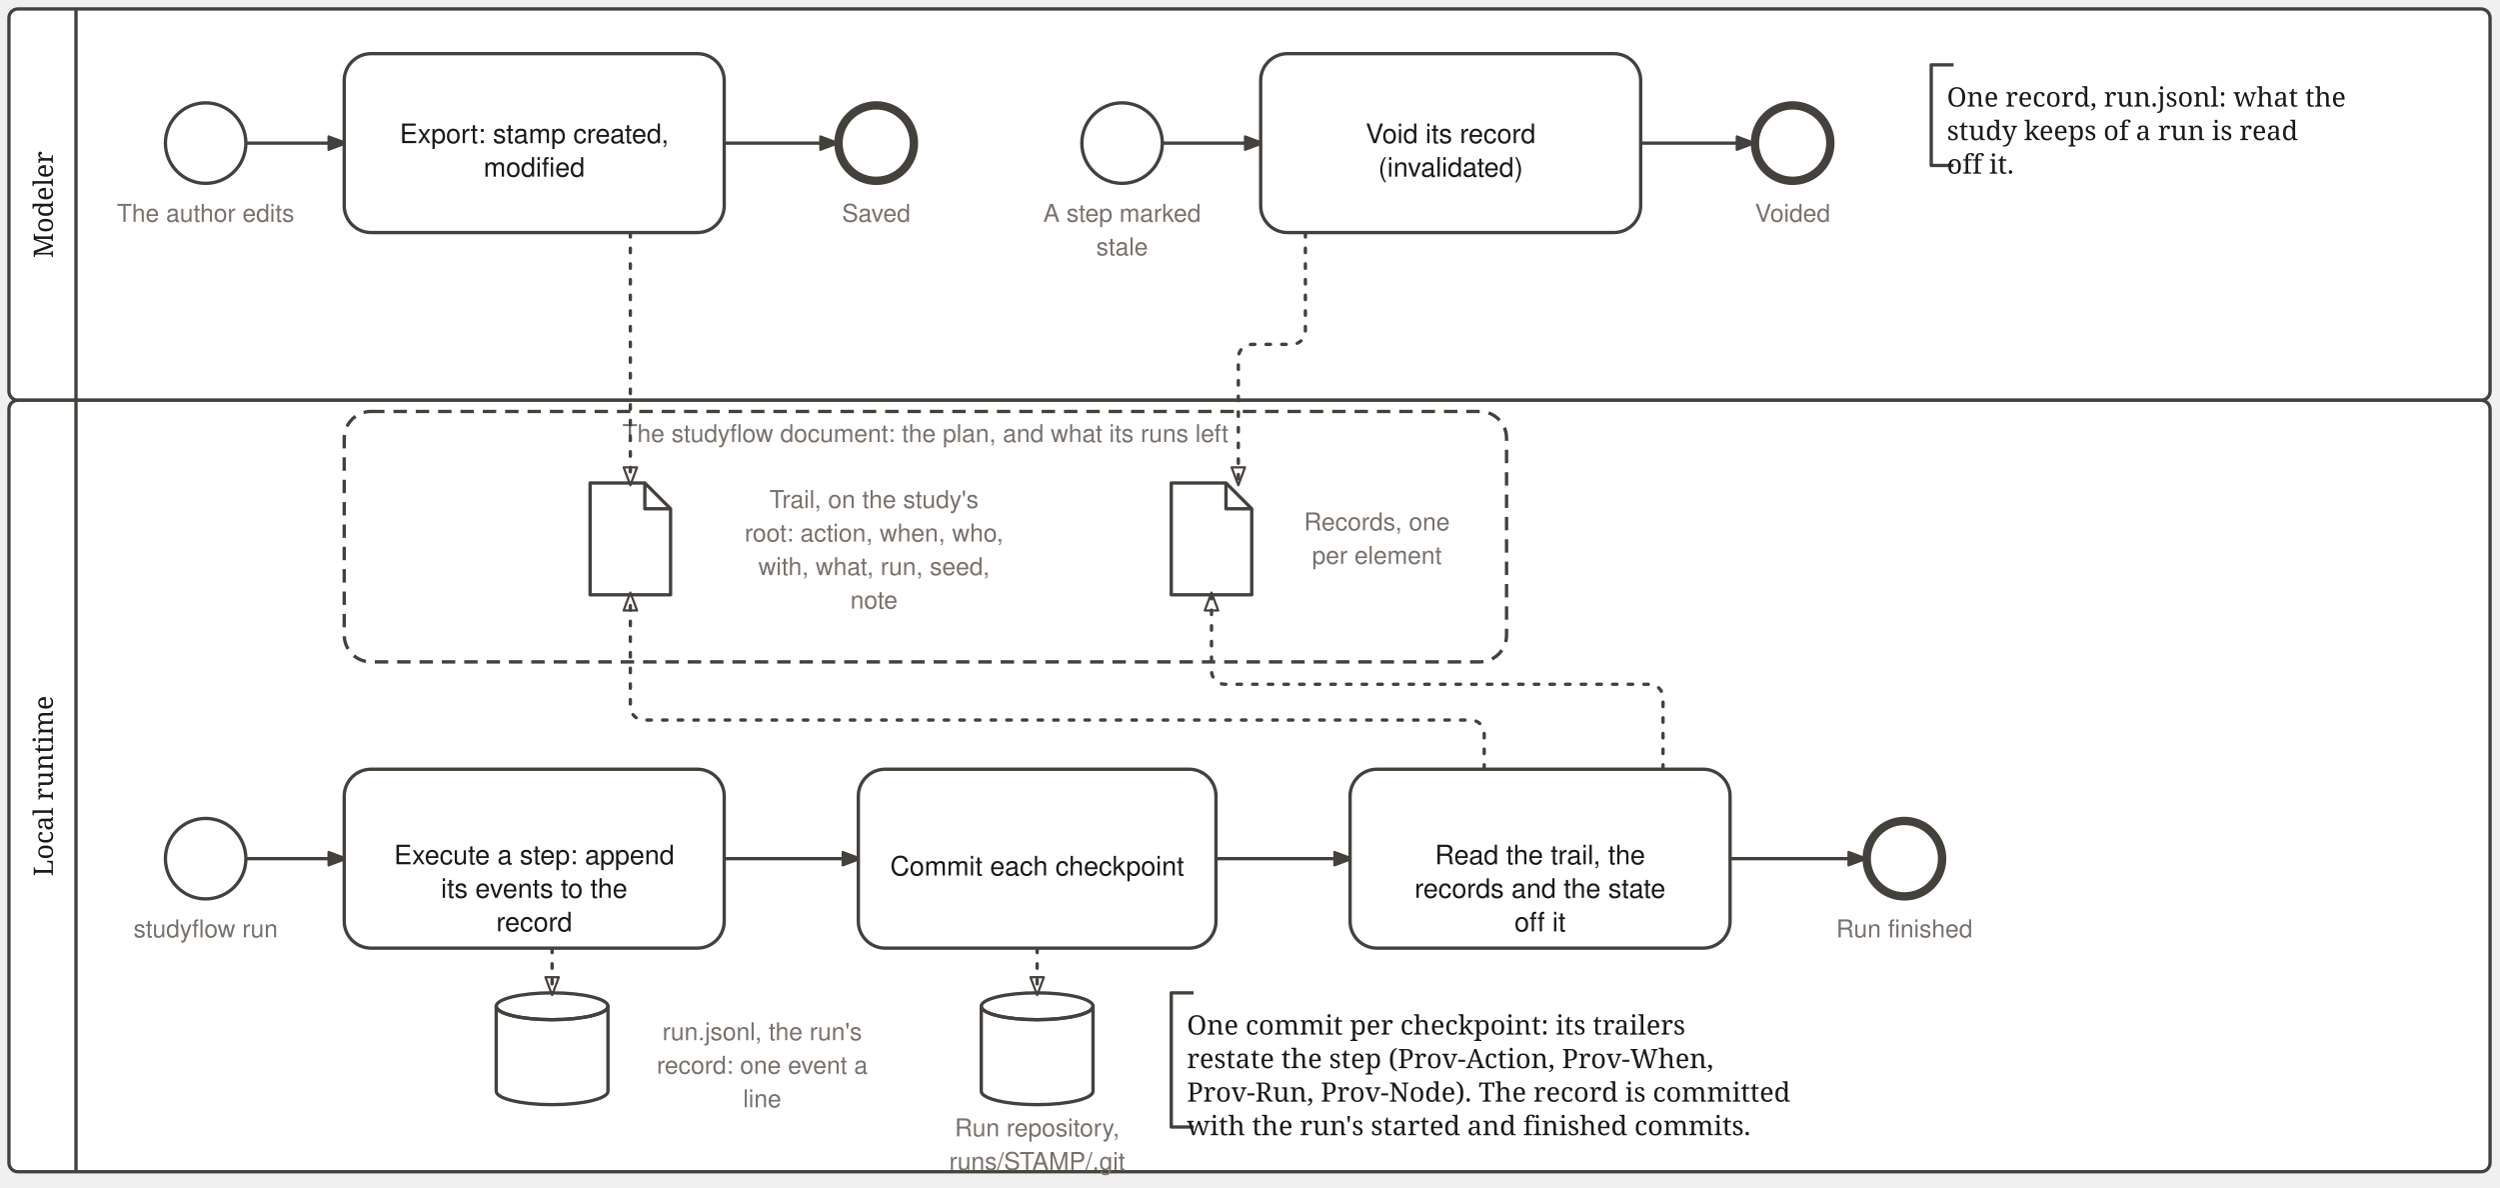
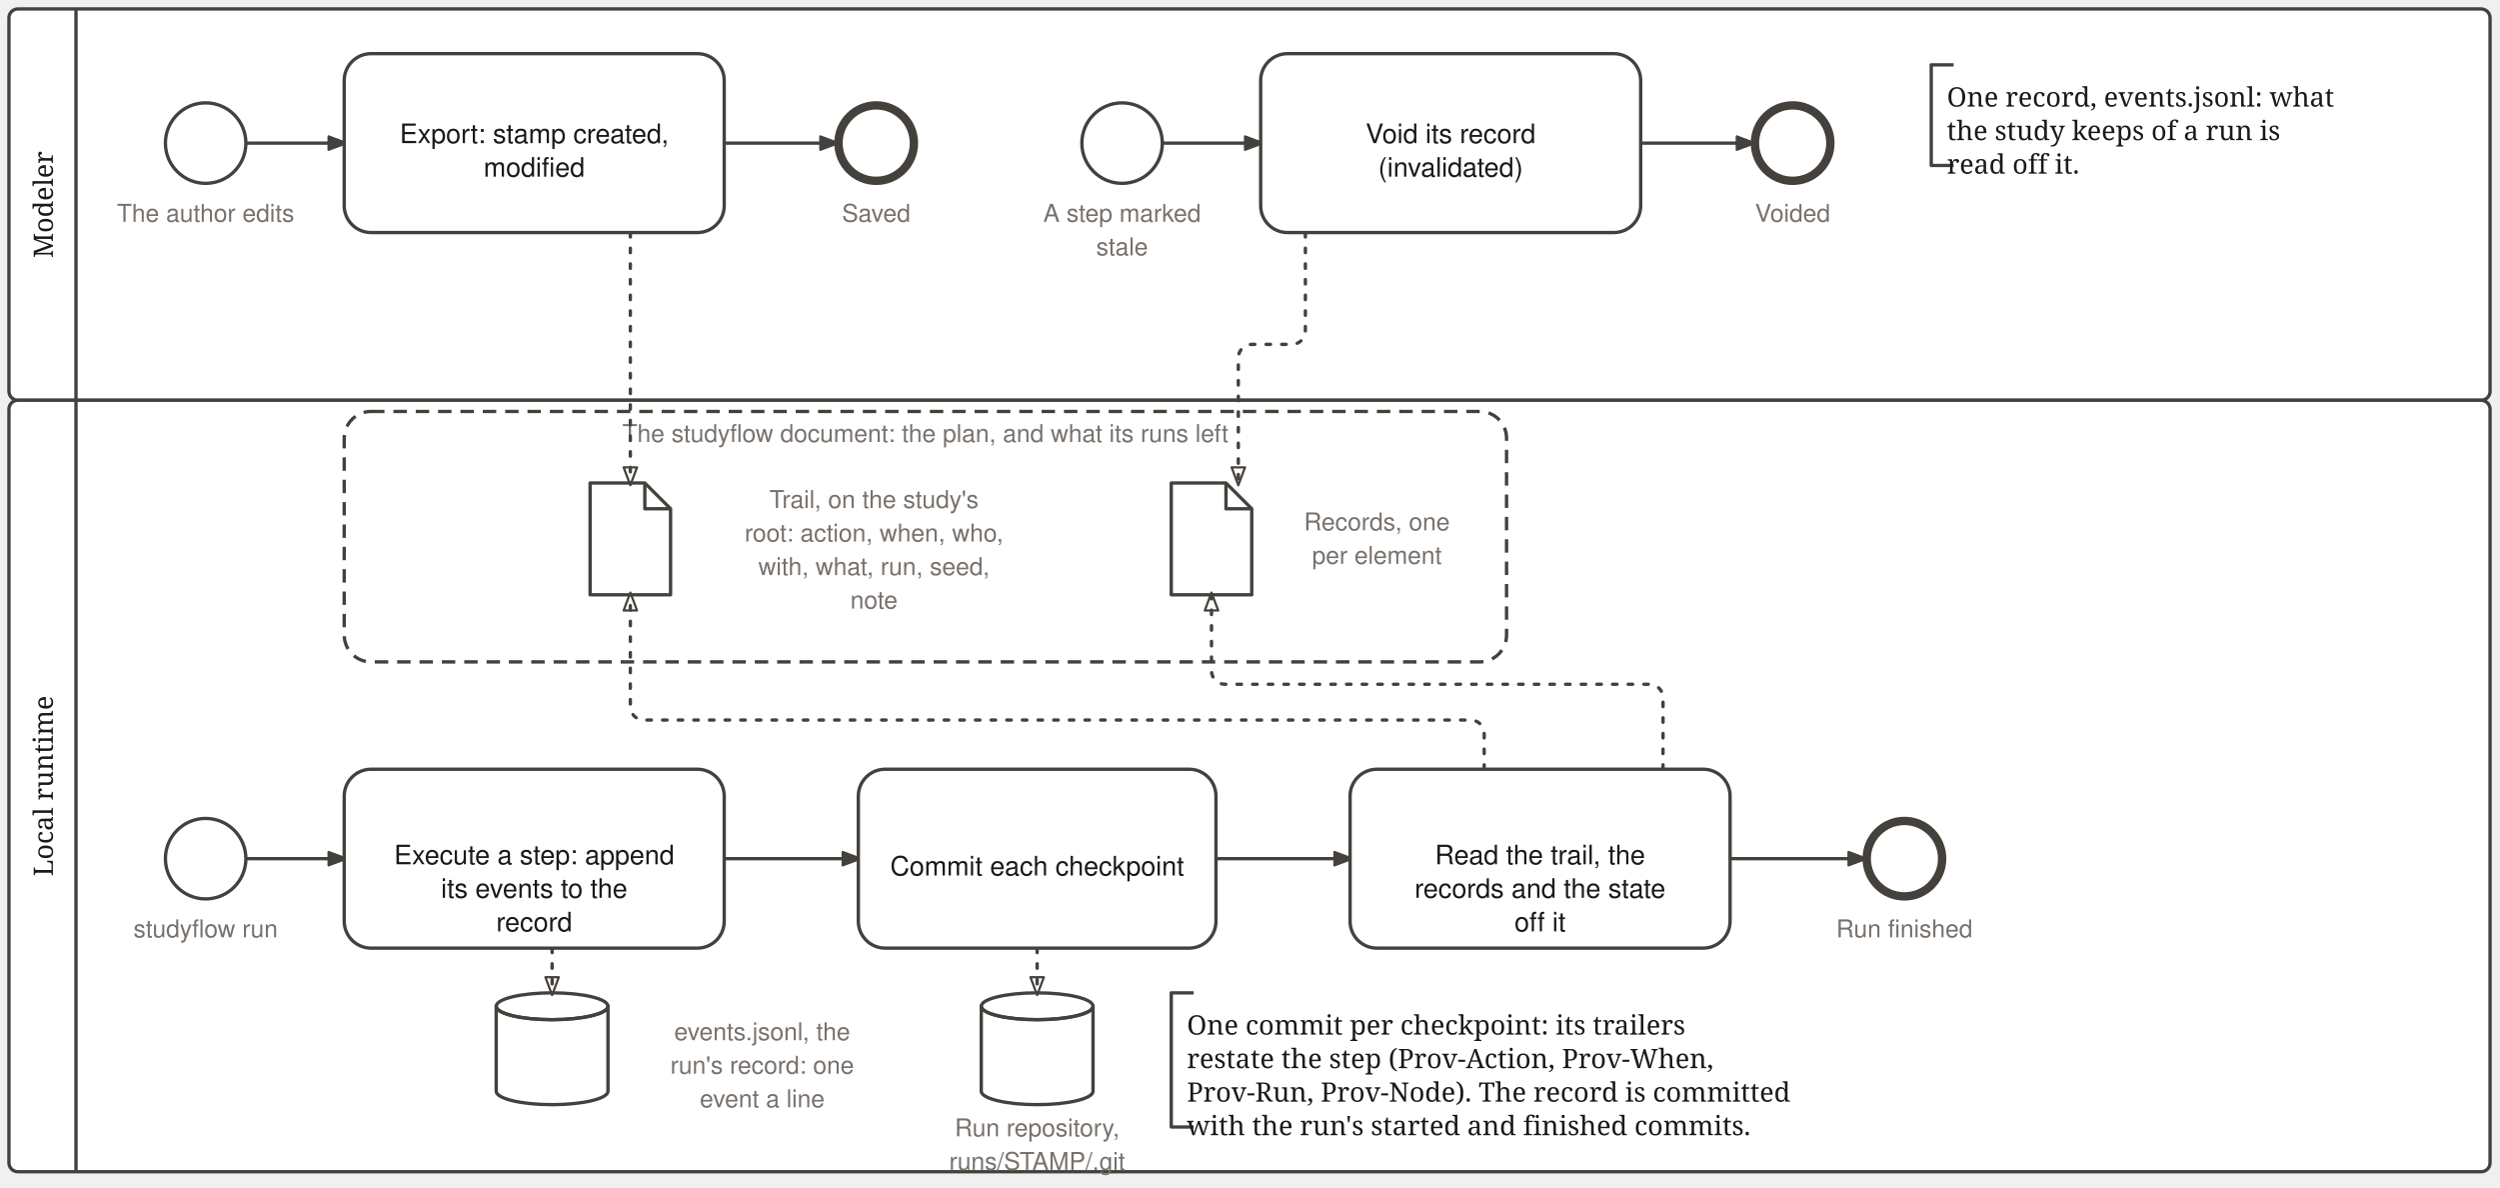
<svg xmlns="http://www.w3.org/2000/svg" class="sf-canvas" viewBox="36 16 1118 531" width="1118" height="531">
  <defs>
    <marker id="sf-arrow-sequence" markerWidth="10" markerHeight="10" refX="8" refY="5" orient="auto" markerUnits="userSpaceOnUse">
      <path d="M1,2 L9,5 L1,8 Z" fill="context-stroke" stroke="context-stroke" stroke-width="1" stroke-linejoin="round" />
    </marker>
    <marker id="sf-arrow-message" markerWidth="10" markerHeight="10" refX="8" refY="5" orient="auto" markerUnits="userSpaceOnUse">
      <path d="M1,2 L9,5 L1,8 Z" fill="none" stroke="context-stroke" stroke-width="1" stroke-linejoin="round" />
    </marker>
    <marker id="sf-arrow-open" markerWidth="10" markerHeight="10" refX="8" refY="5" orient="auto" markerUnits="userSpaceOnUse">
      <path d="M1,2 L9,5 L1,8 Z" fill="none" stroke="context-stroke" stroke-width="1" stroke-linejoin="round" />
    </marker>
    <marker id="sf-marker-default" markerWidth="10" markerHeight="10" refX="0" refY="5" orient="auto" markerUnits="userSpaceOnUse">
      <path d="M3,2 L7,8" fill="none" stroke="context-stroke" stroke-width="1.5" />
    </marker>
    <marker id="sf-marker-message-start" markerWidth="10" markerHeight="10" refX="1.5" refY="5" orient="auto" markerUnits="userSpaceOnUse">
      <circle cx="5" cy="5" r="3" fill="#ffffff" stroke="context-stroke" stroke-width="1" />
    </marker>
  </defs>
  <g data-layer="elements">
    <g class="sf-shape" data-element-id="Lane_Modeler" data-element-type="bpmn:Lane" transform="translate(40, 20)">
      <rect x="0" y="0" width="1110" height="175" rx="4" ry="4" fill="#ffffff" stroke="#44403c" stroke-width="1.5" />
      <line x1="30" y1="0" x2="30" y2="175" stroke="#44403c" stroke-width="1.5" />
      <text class="sf-label" x="15" y="87.5" fill="#1c1917" font-size="12" font-weight="500" font-family="&quot;IBM Plex Serif&quot;, ui-serif, Georgia, serif" text-anchor="middle" dominant-baseline="central" stroke-width="0" transform="rotate(-90, 15, 87.5)">Modeler</text>
    </g>
    <g class="sf-shape" data-element-id="Lane_Local" data-element-type="bpmn:Lane" transform="translate(40, 195)">
      <rect x="0" y="0" width="1110" height="345" rx="4" ry="4" fill="#ffffff" stroke="#44403c" stroke-width="1.5" />
      <line x1="30" y1="0" x2="30" y2="345" stroke="#44403c" stroke-width="1.5" />
      <text class="sf-label" x="15" y="172.5" fill="#1c1917" font-size="12" font-weight="500" font-family="&quot;IBM Plex Serif&quot;, ui-serif, Georgia, serif" text-anchor="middle" dominant-baseline="central" stroke-width="0" transform="rotate(-90, 15, 172.5)">Local runtime</text>
    </g>
    <g class="sf-shape" data-element-id="Trail" data-element-type="bpmn:DataObjectReference" transform="translate(300, 232)">
      <path d="M0,0 L24.48,0 L36,11.52 L36,50 L0,50 Z" fill="#ffffff" stroke="#44403c" stroke-width="1.5" stroke-linejoin="round" />
      <path d="M24.48,0 L24.48,11.52 L36,11.52" fill="none" stroke="#44403c" stroke-width="1.5" stroke-linejoin="round" />
    </g>
    <g class="sf-shape" data-element-id="Records" data-element-type="bpmn:DataObjectReference" transform="translate(560, 232)">
      <path d="M0,0 L24.48,0 L36,11.52 L36,50 L0,50 Z" fill="#ffffff" stroke="#44403c" stroke-width="1.5" stroke-linejoin="round" />
      <path d="M24.48,0 L24.48,11.52 L36,11.52" fill="none" stroke="#44403c" stroke-width="1.5" stroke-linejoin="round" />
    </g>
    <g class="sf-shape" data-element-id="Run_Record" data-element-type="bpmn:DataStoreReference" transform="translate(258, 460)">
      <path d="M0,6 A25,6 0 0 0 50,6 L50,44 A25,6 0 0 1 0,44 Z" fill="#ffffff" stroke="#44403c" stroke-width="1.5" stroke-linejoin="round" />
      <path d="M0,6 A25,6 0 0 0 50,6 A25,6 0 0 0 0,6 Z" fill="none" stroke="#44403c" stroke-width="1.5" />
    </g>
    <g class="sf-shape" data-element-id="Repository" data-element-type="bpmn:DataStoreReference" transform="translate(475, 460)">
      <path d="M0,6 A25,6 0 0 0 50,6 L50,44 A25,6 0 0 1 0,44 Z" fill="#ffffff" stroke="#44403c" stroke-width="1.5" stroke-linejoin="round" />
      <path d="M0,6 A25,6 0 0 0 50,6 A25,6 0 0 0 0,6 Z" fill="none" stroke="#44403c" stroke-width="1.5" />
    </g>
    <g class="sf-shape" data-element-id="Document" data-element-type="bpmn:Group" transform="translate(190, 200)">
      <rect x="0" y="0" width="520" height="112" rx="12" ry="12" fill="none" stroke="#44403c" stroke-width="1.5" stroke-dasharray="6,4" />
      <text class="sf-label" x="260" y="10" fill="#78716c" font-size="11" font-weight="400" font-family="&quot;IBM Plex Sans&quot;, Helvetica, sans-serif" text-anchor="middle" dominant-baseline="middle" stroke-width="0">The studyflow document: the plan, and what its runs left</text>
    </g>
    <g class="sf-shape" data-element-id="Commit_Note" data-element-type="bpmn:TextAnnotation" transform="translate(560, 460)">
      <path d="M10,0 L0,0 L0,60 L10,60" fill="none" stroke="#44403c" stroke-width="1.5" stroke-linejoin="round" />
      <text class="sf-label" x="7" y="14.5" fill="#1c1917" font-size="12" font-weight="400" font-family="&quot;IBM Plex Serif&quot;, ui-serif, Georgia, serif" text-anchor="start" dominant-baseline="middle" stroke-width="0">One commit per checkpoint: its trailers</text>
      <text class="sf-label" x="7" y="29.5" fill="#1c1917" font-size="12" font-weight="400" font-family="&quot;IBM Plex Serif&quot;, ui-serif, Georgia, serif" text-anchor="start" dominant-baseline="middle" stroke-width="0">restate the step (Prov-Action, Prov-When,</text>
      <text class="sf-label" x="7" y="44.5" fill="#1c1917" font-size="12" font-weight="400" font-family="&quot;IBM Plex Serif&quot;, ui-serif, Georgia, serif" text-anchor="start" dominant-baseline="middle" stroke-width="0">Prov-Run, Prov-Node). The record is committed</text>
      <text class="sf-label" x="7" y="59.5" fill="#1c1917" font-size="12" font-weight="400" font-family="&quot;IBM Plex Serif&quot;, ui-serif, Georgia, serif" text-anchor="start" dominant-baseline="middle" stroke-width="0">with the run's started and finished commits.</text>
    </g>
    <g class="sf-shape" data-element-id="Sidecar_Note" data-element-type="bpmn:TextAnnotation" transform="translate(900, 45)">
      <path d="M10,0 L0,0 L0,45 L10,45" fill="none" stroke="#44403c" stroke-width="1.5" stroke-linejoin="round" />
-       <text class="sf-label" x="7" y="14.5" fill="#1c1917" font-size="12" font-weight="400" font-family="&quot;IBM Plex Serif&quot;, ui-serif, Georgia, serif" text-anchor="start" dominant-baseline="middle" stroke-width="0">One record, run.jsonl: what the</text>
-       <text class="sf-label" x="7" y="29.5" fill="#1c1917" font-size="12" font-weight="400" font-family="&quot;IBM Plex Serif&quot;, ui-serif, Georgia, serif" text-anchor="start" dominant-baseline="middle" stroke-width="0">study keeps of a run is read</text>
-       <text class="sf-label" x="7" y="44.5" fill="#1c1917" font-size="12" font-weight="400" font-family="&quot;IBM Plex Serif&quot;, ui-serif, Georgia, serif" text-anchor="start" dominant-baseline="middle" stroke-width="0">off it.</text>
+       <text class="sf-label" x="7" y="14.5" fill="#1c1917" font-size="12" font-weight="400" font-family="&quot;IBM Plex Serif&quot;, ui-serif, Georgia, serif" text-anchor="start" dominant-baseline="middle" stroke-width="0">One record, events.jsonl: what</text>
+       <text class="sf-label" x="7" y="29.5" fill="#1c1917" font-size="12" font-weight="400" font-family="&quot;IBM Plex Serif&quot;, ui-serif, Georgia, serif" text-anchor="start" dominant-baseline="middle" stroke-width="0">the study keeps of a run is</text>
+       <text class="sf-label" x="7" y="44.5" fill="#1c1917" font-size="12" font-weight="400" font-family="&quot;IBM Plex Serif&quot;, ui-serif, Georgia, serif" text-anchor="start" dominant-baseline="middle" stroke-width="0">read off it.</text>
    </g>
    <g class="sf-external-label" data-element-id="Trail_label" data-element-type="bpmn:DataObjectReference" data-label-owner="Trail" transform="translate(342, 232)">
      <text class="sf-label" x="85" y="7.5" fill="#78716c" font-size="11" font-weight="400" font-family="&quot;IBM Plex Sans&quot;, Helvetica, sans-serif" text-anchor="middle" dominant-baseline="middle" stroke-width="0">Trail, on the study's</text>
      <text class="sf-label" x="85" y="22.5" fill="#78716c" font-size="11" font-weight="400" font-family="&quot;IBM Plex Sans&quot;, Helvetica, sans-serif" text-anchor="middle" dominant-baseline="middle" stroke-width="0">root: action, when, who,</text>
      <text class="sf-label" x="85" y="37.5" fill="#78716c" font-size="11" font-weight="400" font-family="&quot;IBM Plex Sans&quot;, Helvetica, sans-serif" text-anchor="middle" dominant-baseline="middle" stroke-width="0">with, what, run, seed,</text>
      <text class="sf-label" x="85" y="52.5" fill="#78716c" font-size="11" font-weight="400" font-family="&quot;IBM Plex Sans&quot;, Helvetica, sans-serif" text-anchor="middle" dominant-baseline="middle" stroke-width="0">note</text>
    </g>
    <g class="sf-external-label" data-element-id="Records_label" data-element-type="bpmn:DataObjectReference" data-label-owner="Records" transform="translate(602, 242)">
      <text class="sf-label" x="50" y="7.5" fill="#78716c" font-size="11" font-weight="400" font-family="&quot;IBM Plex Sans&quot;, Helvetica, sans-serif" text-anchor="middle" dominant-baseline="middle" stroke-width="0">Records, one</text>
      <text class="sf-label" x="50" y="22.5" fill="#78716c" font-size="11" font-weight="400" font-family="&quot;IBM Plex Sans&quot;, Helvetica, sans-serif" text-anchor="middle" dominant-baseline="middle" stroke-width="0">per element</text>
    </g>
    <g class="sf-external-label" data-element-id="Run_Record_label" data-element-type="bpmn:DataStoreReference" data-label-owner="Run_Record" transform="translate(312, 470)">
-       <text class="sf-label" x="65" y="7.5" fill="#78716c" font-size="11" font-weight="400" font-family="&quot;IBM Plex Sans&quot;, Helvetica, sans-serif" text-anchor="middle" dominant-baseline="middle" stroke-width="0">run.jsonl, the run's</text>
-       <text class="sf-label" x="65" y="22.5" fill="#78716c" font-size="11" font-weight="400" font-family="&quot;IBM Plex Sans&quot;, Helvetica, sans-serif" text-anchor="middle" dominant-baseline="middle" stroke-width="0">record: one event a</text>
-       <text class="sf-label" x="65" y="37.5" fill="#78716c" font-size="11" font-weight="400" font-family="&quot;IBM Plex Sans&quot;, Helvetica, sans-serif" text-anchor="middle" dominant-baseline="middle" stroke-width="0">line</text>
+       <text class="sf-label" x="65" y="7.5" fill="#78716c" font-size="11" font-weight="400" font-family="&quot;IBM Plex Sans&quot;, Helvetica, sans-serif" text-anchor="middle" dominant-baseline="middle" stroke-width="0">events.jsonl, the</text>
+       <text class="sf-label" x="65" y="22.5" fill="#78716c" font-size="11" font-weight="400" font-family="&quot;IBM Plex Sans&quot;, Helvetica, sans-serif" text-anchor="middle" dominant-baseline="middle" stroke-width="0">run's record: one</text>
+       <text class="sf-label" x="65" y="37.5" fill="#78716c" font-size="11" font-weight="400" font-family="&quot;IBM Plex Sans&quot;, Helvetica, sans-serif" text-anchor="middle" dominant-baseline="middle" stroke-width="0">event a line</text>
    </g>
    <g class="sf-external-label" data-element-id="Repository_label" data-element-type="bpmn:DataStoreReference" data-label-owner="Repository" transform="translate(430, 513)">
      <text class="sf-label" x="70" y="7.5" fill="#78716c" font-size="11" font-weight="400" font-family="&quot;IBM Plex Sans&quot;, Helvetica, sans-serif" text-anchor="middle" dominant-baseline="middle" stroke-width="0">Run repository,</text>
      <text class="sf-label" x="70" y="22.5" fill="#78716c" font-size="11" font-weight="400" font-family="&quot;IBM Plex Sans&quot;, Helvetica, sans-serif" text-anchor="middle" dominant-baseline="middle" stroke-width="0">runs/STAMP/.git</text>
    </g>
    <g class="sf-connection" data-element-id="Out_Export" data-element-type="bpmn:DataOutputAssociation">
      <path class="sf-connection-line" d="M 318 120 L 318 232" data-waypoints="318,120 318,232" fill="none" stroke="#44403c" stroke-width="1.5" stroke-linejoin="round" stroke-linecap="round" stroke-dasharray="2,5" marker-end="url(#sf-arrow-open)" />
    </g>
    <g class="sf-connection" data-element-id="Out_Void" data-element-type="bpmn:DataOutputAssociation">
      <path class="sf-connection-line" d="M 620 120 L 620 164 A 6 6 0 0 1 614 170 L 596 170 A 6 6 0 0 0 590 176 L 590 232" data-waypoints="620,120 620,170 590,170 590,232" fill="none" stroke="#44403c" stroke-width="1.5" stroke-linejoin="round" stroke-linecap="round" stroke-dasharray="2,5" marker-end="url(#sf-arrow-open)" />
    </g>
    <g class="sf-connection" data-element-id="Out_Events" data-element-type="bpmn:DataOutputAssociation">
      <path class="sf-connection-line" d="M 283 440 L 283 460" data-waypoints="283,440 283,460" fill="none" stroke="#44403c" stroke-width="1.5" stroke-linejoin="round" stroke-linecap="round" stroke-dasharray="2,5" marker-end="url(#sf-arrow-open)" />
    </g>
    <g class="sf-connection" data-element-id="Out_Trail" data-element-type="bpmn:DataOutputAssociation">
      <path class="sf-connection-line" d="M 700 360 L 700 344 A 6 6 0 0 0 694 338 L 324 338 A 6 6 0 0 1 318 332 L 318 282" data-waypoints="700,360 700,338 318,338 318,282" fill="none" stroke="#44403c" stroke-width="1.5" stroke-linejoin="round" stroke-linecap="round" stroke-dasharray="2,5" marker-end="url(#sf-arrow-open)" />
    </g>
    <g class="sf-connection" data-element-id="Out_Records" data-element-type="bpmn:DataOutputAssociation">
      <path class="sf-connection-line" d="M 780 360 L 780 328 A 6 6 0 0 0 774 322 L 584 322 A 6 6 0 0 1 578 316 L 578 282" data-waypoints="780,360 780,322 578,322 578,282" fill="none" stroke="#44403c" stroke-width="1.5" stroke-linejoin="round" stroke-linecap="round" stroke-dasharray="2,5" marker-end="url(#sf-arrow-open)" />
    </g>
    <g class="sf-connection" data-element-id="Out_Commit" data-element-type="bpmn:DataOutputAssociation">
      <path class="sf-connection-line" d="M 500 440 L 500 460" data-waypoints="500,440 500,460" fill="none" stroke="#44403c" stroke-width="1.5" stroke-linejoin="round" stroke-linecap="round" stroke-dasharray="2,5" marker-end="url(#sf-arrow-open)" />
    </g>
    <g class="sf-connection" data-element-id="Flow_Edited" data-element-type="bpmn:SequenceFlow">
      <path class="sf-connection-line" d="M 146 80 L 190 80" data-waypoints="146,80 190,80" fill="none" stroke="#44403c" stroke-width="1.5" stroke-linejoin="round" stroke-linecap="round" marker-end="url(#sf-arrow-sequence)" />
    </g>
    <g class="sf-connection" data-element-id="Flow_Exported" data-element-type="bpmn:SequenceFlow">
      <path class="sf-connection-line" d="M 360 80 L 410 80" data-waypoints="360,80 410,80" fill="none" stroke="#44403c" stroke-width="1.5" stroke-linejoin="round" stroke-linecap="round" marker-end="url(#sf-arrow-sequence)" />
    </g>
    <g class="sf-connection" data-element-id="Flow_Stale" data-element-type="bpmn:SequenceFlow">
      <path class="sf-connection-line" d="M 556 80 L 600 80" data-waypoints="556,80 600,80" fill="none" stroke="#44403c" stroke-width="1.5" stroke-linejoin="round" stroke-linecap="round" marker-end="url(#sf-arrow-sequence)" />
    </g>
    <g class="sf-connection" data-element-id="Flow_Void" data-element-type="bpmn:SequenceFlow">
      <path class="sf-connection-line" d="M 770 80 L 820 80" data-waypoints="770,80 820,80" fill="none" stroke="#44403c" stroke-width="1.5" stroke-linejoin="round" stroke-linecap="round" marker-end="url(#sf-arrow-sequence)" />
    </g>
    <g class="sf-connection" data-element-id="Flow_Run" data-element-type="bpmn:SequenceFlow">
      <path class="sf-connection-line" d="M 146 400 L 190 400" data-waypoints="146,400 190,400" fill="none" stroke="#44403c" stroke-width="1.5" stroke-linejoin="round" stroke-linecap="round" marker-end="url(#sf-arrow-sequence)" />
    </g>
    <g class="sf-connection" data-element-id="Flow_Executed" data-element-type="bpmn:SequenceFlow">
      <path class="sf-connection-line" d="M 360 400 L 420 400" data-waypoints="360,400 420,400" fill="none" stroke="#44403c" stroke-width="1.5" stroke-linejoin="round" stroke-linecap="round" marker-end="url(#sf-arrow-sequence)" />
    </g>
    <g class="sf-connection" data-element-id="Flow_Committed" data-element-type="bpmn:SequenceFlow">
      <path class="sf-connection-line" d="M 580 400 L 640 400" data-waypoints="580,400 640,400" fill="none" stroke="#44403c" stroke-width="1.5" stroke-linejoin="round" stroke-linecap="round" marker-end="url(#sf-arrow-sequence)" />
    </g>
    <g class="sf-connection" data-element-id="Flow_Read" data-element-type="bpmn:SequenceFlow">
      <path class="sf-connection-line" d="M 810 400 L 870 400" data-waypoints="810,400 870,400" fill="none" stroke="#44403c" stroke-width="1.5" stroke-linejoin="round" stroke-linecap="round" marker-end="url(#sf-arrow-sequence)" />
    </g>
    <g class="sf-shape" data-element-id="Edit_Start" data-element-type="bpmn:StartEvent" transform="translate(110, 62)">
      <circle cx="18" cy="18" r="18" fill="#ffffff" stroke="#44403c" stroke-width="1.5" />
    </g>
    <g class="sf-shape" data-element-id="Export" data-element-type="bpmn:Task" transform="translate(190, 40)">
      <rect x="0" y="0" width="170" height="80" rx="12" ry="12" fill="#ffffff" stroke="#44403c" stroke-width="1.5" />
      <text class="sf-label" x="85" y="36" fill="#1c1917" font-size="12" font-weight="500" font-family="&quot;IBM Plex Sans&quot;, Helvetica, sans-serif" text-anchor="middle" dominant-baseline="middle" stroke-width="0">Export: stamp created,</text>
      <text class="sf-label" x="85" y="51" fill="#1c1917" font-size="12" font-weight="500" font-family="&quot;IBM Plex Sans&quot;, Helvetica, sans-serif" text-anchor="middle" dominant-baseline="middle" stroke-width="0">modified</text>
    </g>
    <g class="sf-shape" data-element-id="Saved" data-element-type="bpmn:EndEvent" transform="translate(410, 62)">
      <circle cx="18" cy="18" r="16.875" fill="#ffffff" stroke="#44403c" stroke-width="3.75" />
    </g>
    <g class="sf-shape" data-element-id="Stale_Start" data-element-type="bpmn:StartEvent" transform="translate(520, 62)">
      <circle cx="18" cy="18" r="18" fill="#ffffff" stroke="#44403c" stroke-width="1.5" />
    </g>
    <g class="sf-shape" data-element-id="Void" data-element-type="bpmn:Task" transform="translate(600, 40)">
      <rect x="0" y="0" width="170" height="80" rx="12" ry="12" fill="#ffffff" stroke="#44403c" stroke-width="1.5" />
      <text class="sf-label" x="85" y="36" fill="#1c1917" font-size="12" font-weight="500" font-family="&quot;IBM Plex Sans&quot;, Helvetica, sans-serif" text-anchor="middle" dominant-baseline="middle" stroke-width="0">Void its record</text>
      <text class="sf-label" x="85" y="51" fill="#1c1917" font-size="12" font-weight="500" font-family="&quot;IBM Plex Sans&quot;, Helvetica, sans-serif" text-anchor="middle" dominant-baseline="middle" stroke-width="0">(invalidated)</text>
    </g>
    <g class="sf-shape" data-element-id="Voided" data-element-type="bpmn:EndEvent" transform="translate(820, 62)">
      <circle cx="18" cy="18" r="16.875" fill="#ffffff" stroke="#44403c" stroke-width="3.75" />
    </g>
    <g class="sf-shape" data-element-id="Run_Start" data-element-type="bpmn:StartEvent" transform="translate(110, 382)">
      <circle cx="18" cy="18" r="18" fill="#ffffff" stroke="#44403c" stroke-width="1.5" />
    </g>
    <g class="sf-shape" data-element-id="Execute" data-element-type="bpmn:Task" transform="translate(190, 360)">
      <rect x="0" y="0" width="170" height="80" rx="12" ry="12" fill="#ffffff" stroke="#44403c" stroke-width="1.5" />
      <text class="sf-label" x="85" y="38.5" fill="#1c1917" font-size="12" font-weight="500" font-family="&quot;IBM Plex Sans&quot;, Helvetica, sans-serif" text-anchor="middle" dominant-baseline="middle" stroke-width="0">Execute a step: append</text>
      <text class="sf-label" x="85" y="53.5" fill="#1c1917" font-size="12" font-weight="500" font-family="&quot;IBM Plex Sans&quot;, Helvetica, sans-serif" text-anchor="middle" dominant-baseline="middle" stroke-width="0">its events to the</text>
      <text class="sf-label" x="85" y="68.5" fill="#1c1917" font-size="12" font-weight="500" font-family="&quot;IBM Plex Sans&quot;, Helvetica, sans-serif" text-anchor="middle" dominant-baseline="middle" stroke-width="0">record</text>
    </g>
    <g class="sf-shape" data-element-id="Read_Off" data-element-type="bpmn:Task" transform="translate(640, 360)">
      <rect x="0" y="0" width="170" height="80" rx="12" ry="12" fill="#ffffff" stroke="#44403c" stroke-width="1.5" />
      <text class="sf-label" x="85" y="38.5" fill="#1c1917" font-size="12" font-weight="500" font-family="&quot;IBM Plex Sans&quot;, Helvetica, sans-serif" text-anchor="middle" dominant-baseline="middle" stroke-width="0">Read the trail, the</text>
      <text class="sf-label" x="85" y="53.5" fill="#1c1917" font-size="12" font-weight="500" font-family="&quot;IBM Plex Sans&quot;, Helvetica, sans-serif" text-anchor="middle" dominant-baseline="middle" stroke-width="0">records and the state</text>
      <text class="sf-label" x="85" y="68.5" fill="#1c1917" font-size="12" font-weight="500" font-family="&quot;IBM Plex Sans&quot;, Helvetica, sans-serif" text-anchor="middle" dominant-baseline="middle" stroke-width="0">off it</text>
    </g>
    <g class="sf-shape" data-element-id="Commit" data-element-type="bpmn:Task" transform="translate(420, 360)">
      <rect x="0" y="0" width="160" height="80" rx="12" ry="12" fill="#ffffff" stroke="#44403c" stroke-width="1.5" />
      <text class="sf-label" x="80" y="43.5" fill="#1c1917" font-size="12" font-weight="500" font-family="&quot;IBM Plex Sans&quot;, Helvetica, sans-serif" text-anchor="middle" dominant-baseline="middle" stroke-width="0">Commit each checkpoint</text>
    </g>
    <g class="sf-shape" data-element-id="Run_Finished" data-element-type="bpmn:EndEvent" transform="translate(870, 382)">
      <circle cx="18" cy="18" r="16.875" fill="#ffffff" stroke="#44403c" stroke-width="3.75" />
    </g>
    <g class="sf-external-label" data-element-id="Edit_Start_label" data-element-type="bpmn:StartEvent" data-label-owner="Edit_Start" transform="translate(75.96, 104)">
      <text class="sf-label" x="52.04" y="7.5" fill="#78716c" font-size="11" font-weight="400" font-family="&quot;IBM Plex Sans&quot;, Helvetica, sans-serif" text-anchor="middle" dominant-baseline="middle" stroke-width="0">The author edits</text>
    </g>
    <g class="sf-external-label" data-element-id="Saved_label" data-element-type="bpmn:EndEvent" data-label-owner="Saved" transform="translate(411.05, 104)">
      <text class="sf-label" x="16.95" y="7.5" fill="#78716c" font-size="11" font-weight="400" font-family="&quot;IBM Plex Sans&quot;, Helvetica, sans-serif" text-anchor="middle" dominant-baseline="middle" stroke-width="0">Saved</text>
    </g>
    <g class="sf-external-label" data-element-id="Stale_Start_label" data-element-type="bpmn:StartEvent" data-label-owner="Stale_Start" transform="translate(495.53, 104)">
      <text class="sf-label" x="42.47" y="7.5" fill="#78716c" font-size="11" font-weight="400" font-family="&quot;IBM Plex Sans&quot;, Helvetica, sans-serif" text-anchor="middle" dominant-baseline="middle" stroke-width="0">A step marked</text>
      <text class="sf-label" x="42.47" y="22.5" fill="#78716c" font-size="11" font-weight="400" font-family="&quot;IBM Plex Sans&quot;, Helvetica, sans-serif" text-anchor="middle" dominant-baseline="middle" stroke-width="0">stale</text>
    </g>
    <g class="sf-external-label" data-element-id="Voided_label" data-element-type="bpmn:EndEvent" data-label-owner="Voided" transform="translate(817.86, 104)">
      <text class="sf-label" x="20.14" y="7.5" fill="#78716c" font-size="11" font-weight="400" font-family="&quot;IBM Plex Sans&quot;, Helvetica, sans-serif" text-anchor="middle" dominant-baseline="middle" stroke-width="0">Voided</text>
    </g>
    <g class="sf-external-label" data-element-id="Run_Start_label" data-element-type="bpmn:StartEvent" data-label-owner="Run_Start" transform="translate(85.53, 424)">
      <text class="sf-label" x="42.47" y="7.5" fill="#78716c" font-size="11" font-weight="400" font-family="&quot;IBM Plex Sans&quot;, Helvetica, sans-serif" text-anchor="middle" dominant-baseline="middle" stroke-width="0">studyflow run</text>
    </g>
    <g class="sf-external-label" data-element-id="Run_Finished_label" data-element-type="bpmn:EndEvent" data-label-owner="Run_Finished" transform="translate(848.72, 424)">
      <text class="sf-label" x="39.28" y="7.5" fill="#78716c" font-size="11" font-weight="400" font-family="&quot;IBM Plex Sans&quot;, Helvetica, sans-serif" text-anchor="middle" dominant-baseline="middle" stroke-width="0">Run finished</text>
    </g>
  </g>
</svg>
